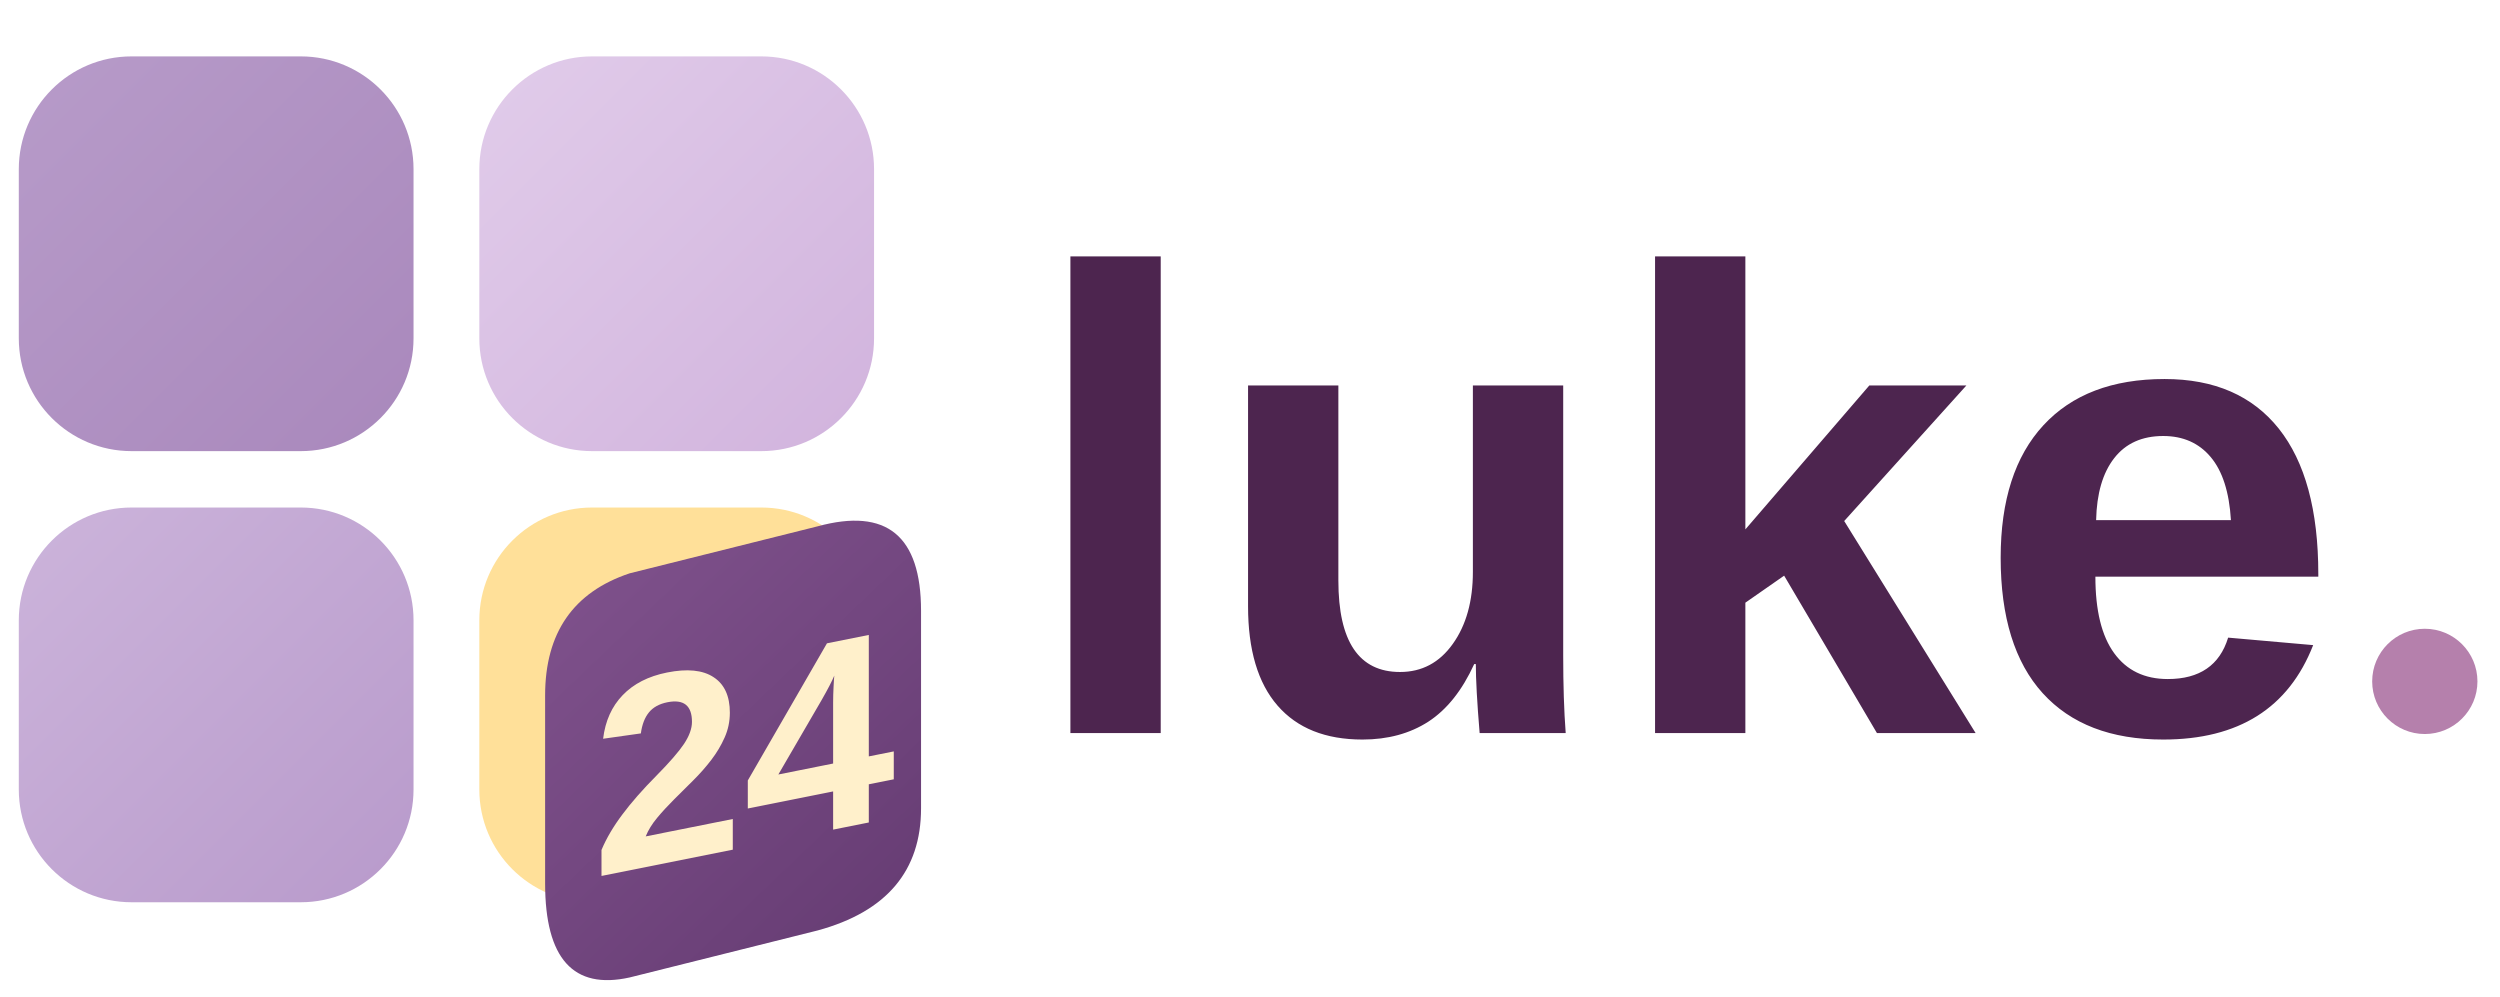
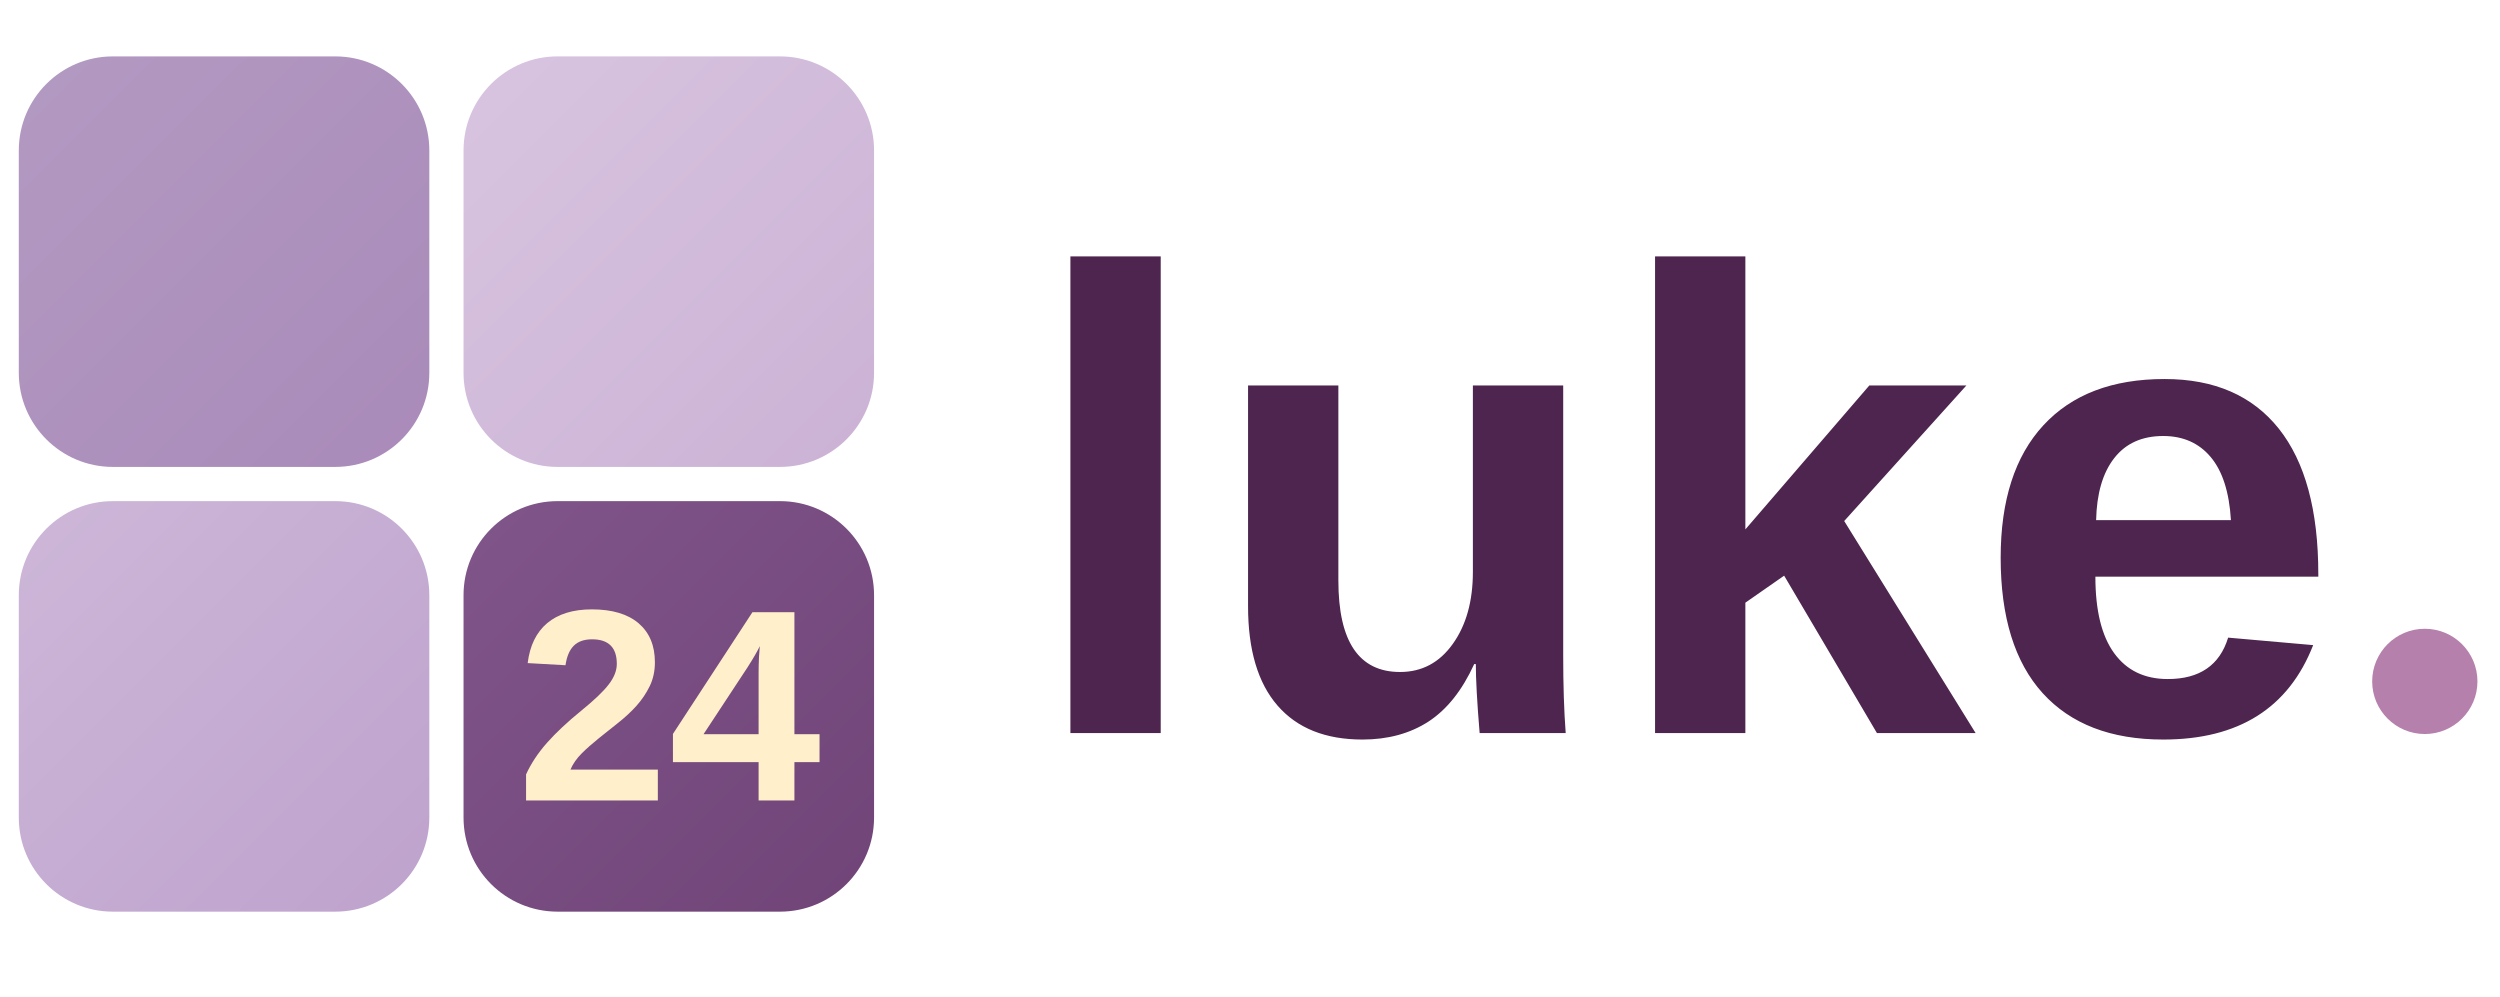
<svg xmlns="http://www.w3.org/2000/svg" viewBox="0 0 266 106" fill="none">
-   <defs>
-     <linearGradient id="tile-one" x1="2" y1="6" x2="44" y2="48" gradientUnits="userSpaceOnUse">
-       <stop stop-color="#b79bc9" />
-       <stop offset="1" stop-color="#a988bc" />
-     </linearGradient>
-     <linearGradient id="tile-two" x1="51" y1="6" x2="93" y2="48" gradientUnits="userSpaceOnUse">
-       <stop stop-color="#e1ccea" />
-       <stop offset="1" stop-color="#d1b3dd" />
-     </linearGradient>
-     <linearGradient id="tile-three" x1="2" y1="54" x2="44" y2="96" gradientUnits="userSpaceOnUse">
-       <stop stop-color="#ccb4db" />
-       <stop offset="1" stop-color="#b89acb" />
-     </linearGradient>
-     <linearGradient id="open-door" x1="55" y1="56" x2="98" y2="101" gradientUnits="userSpaceOnUse">
-       <stop stop-color="#82548f" />
-       <stop offset="1" stop-color="#653b72" />
-     </linearGradient>
-   </defs>
-   <rect x="2" y="6" width="42" height="42" rx="12" fill="url(#tile-one)" />
-   <rect x="51" y="6" width="42" height="42" rx="12" fill="url(#tile-two)" />
-   <rect x="2" y="54" width="42" height="42" rx="12" fill="url(#tile-three)" />
-   <rect x="51" y="54" width="42" height="42" rx="12" fill="#ffe099" />
-   <path d="M67 61L87 56Q98 53 98 65V86Q98 96 87 99L67 104Q58 106 58 94V74Q58 64 67 61Z" fill="url(#open-door)" />
-   <g transform="matrix(1 -0.2 0 1 60 65)">
-     <text x="3" y="29" fill="#fff0cb" font-family="Arial,Helvetica,sans-serif" font-weight="700" font-size="29" textLength="30" lengthAdjust="spacingAndGlyphs">24</text>
+   <g transform="translate(2 6) scale(.91)">
+     <defs>
+       <linearGradient id="tile-one" x1="0" y1="0" x2="48" y2="48" gradientUnits="userSpaceOnUse">
+         <stop stop-color="#b39ac2" />
+         <stop offset="1" stop-color="#a98ab9" />
+       </linearGradient>
+       <linearGradient id="tile-two" x1="52" y1="0" x2="100" y2="48" gradientUnits="userSpaceOnUse">
+         <stop stop-color="#d8c4e0" />
+         <stop offset="1" stop-color="#cbb2d5" />
+       </linearGradient>
+       <linearGradient id="tile-three" x1="0" y1="52" x2="48" y2="100" gradientUnits="userSpaceOnUse">
+         <stop stop-color="#cdb7d8" />
+         <stop offset="1" stop-color="#bea2cd" />
+       </linearGradient>
+       <linearGradient id="closed-door" x1="52" y1="52" x2="100" y2="100" gradientUnits="userSpaceOnUse">
+         <stop stop-color="#80558a" />
+         <stop offset="1" stop-color="#704477" />
+       </linearGradient>
+     </defs>
+     <rect x="0" y="0" width="48" height="48" rx="11" fill="url(#tile-one)" />
+     <rect x="52" y="0" width="48" height="48" rx="11" fill="url(#tile-two)" />
+     <rect x="0" y="52" width="48" height="48" rx="11" fill="url(#tile-three)" />
+     <rect x="52" y="52" width="48" height="48" rx="11" fill="url(#closed-door)" />
+     <text x="76" y="87" text-anchor="middle" fill="#fff0cb" font-family="Arial,Helvetica,sans-serif" font-weight="700" font-size="32">24</text>
  </g>
  <text x="109" y="78" fill="#4d254f" font-family="Arial,Helvetica,sans-serif" font-weight="700" font-size="70">luke</text>
  <circle cx="258" cy="72.5" r="5.6" fill="#b580ac" />
</svg>
